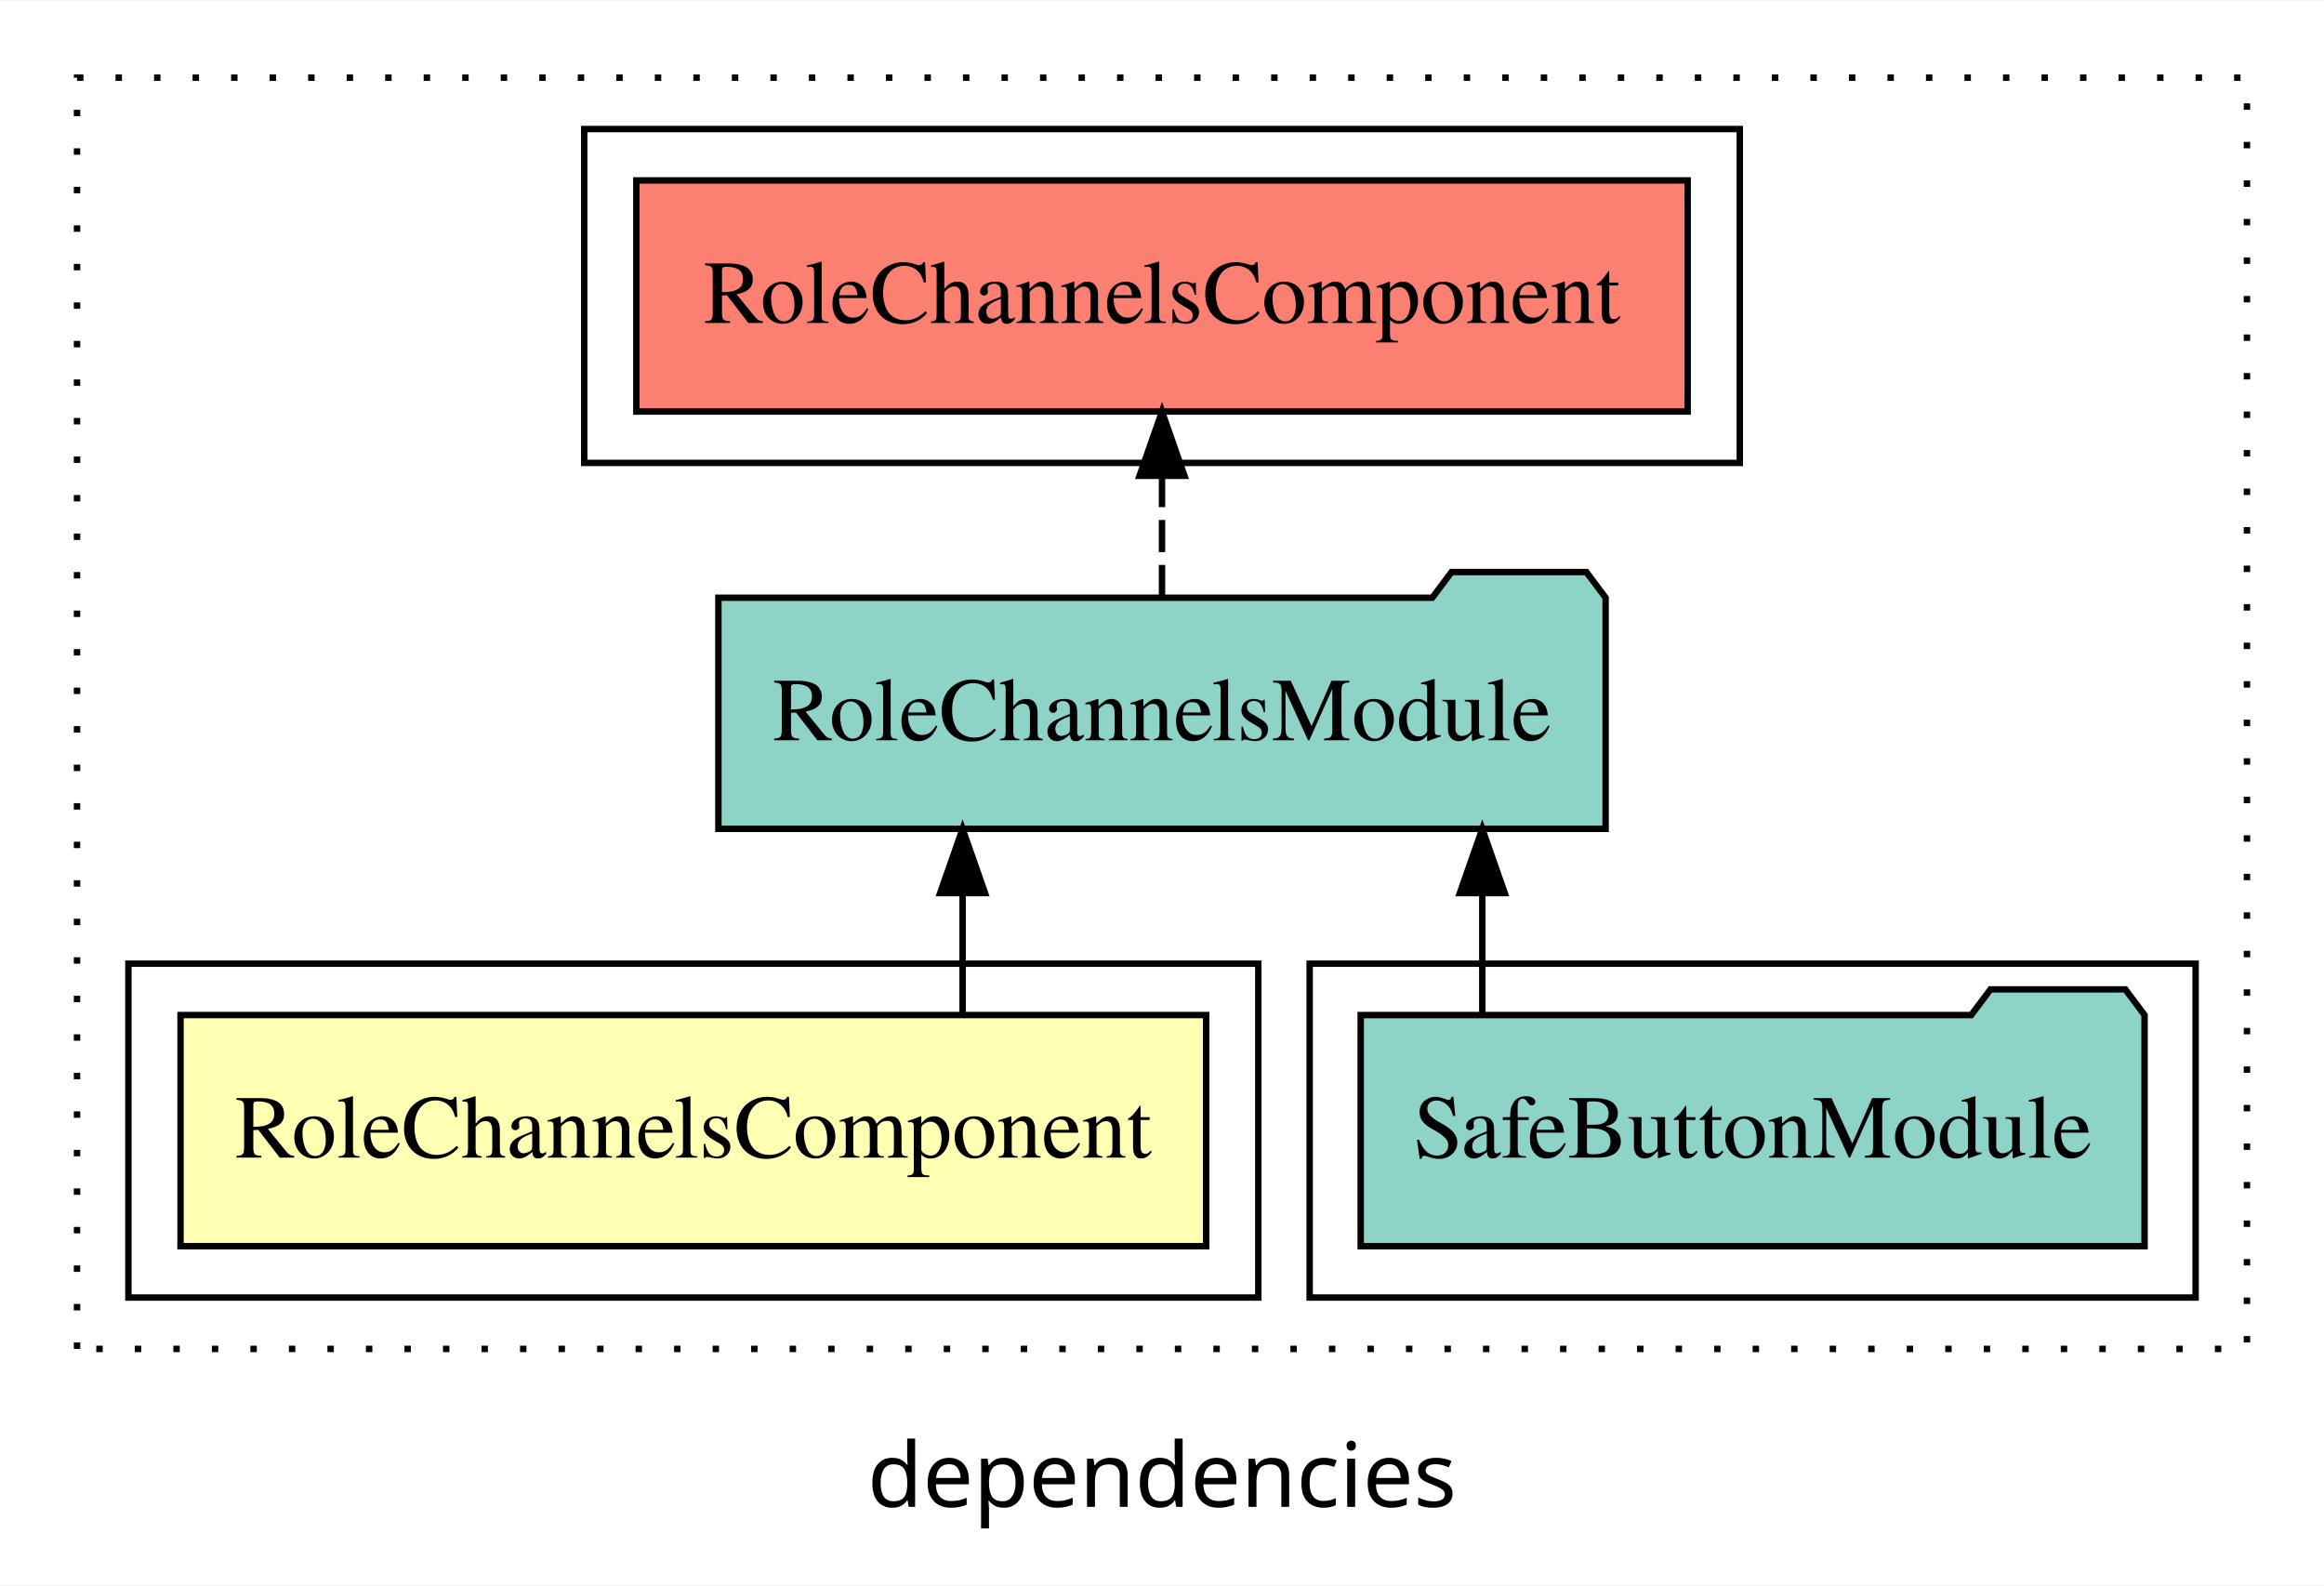
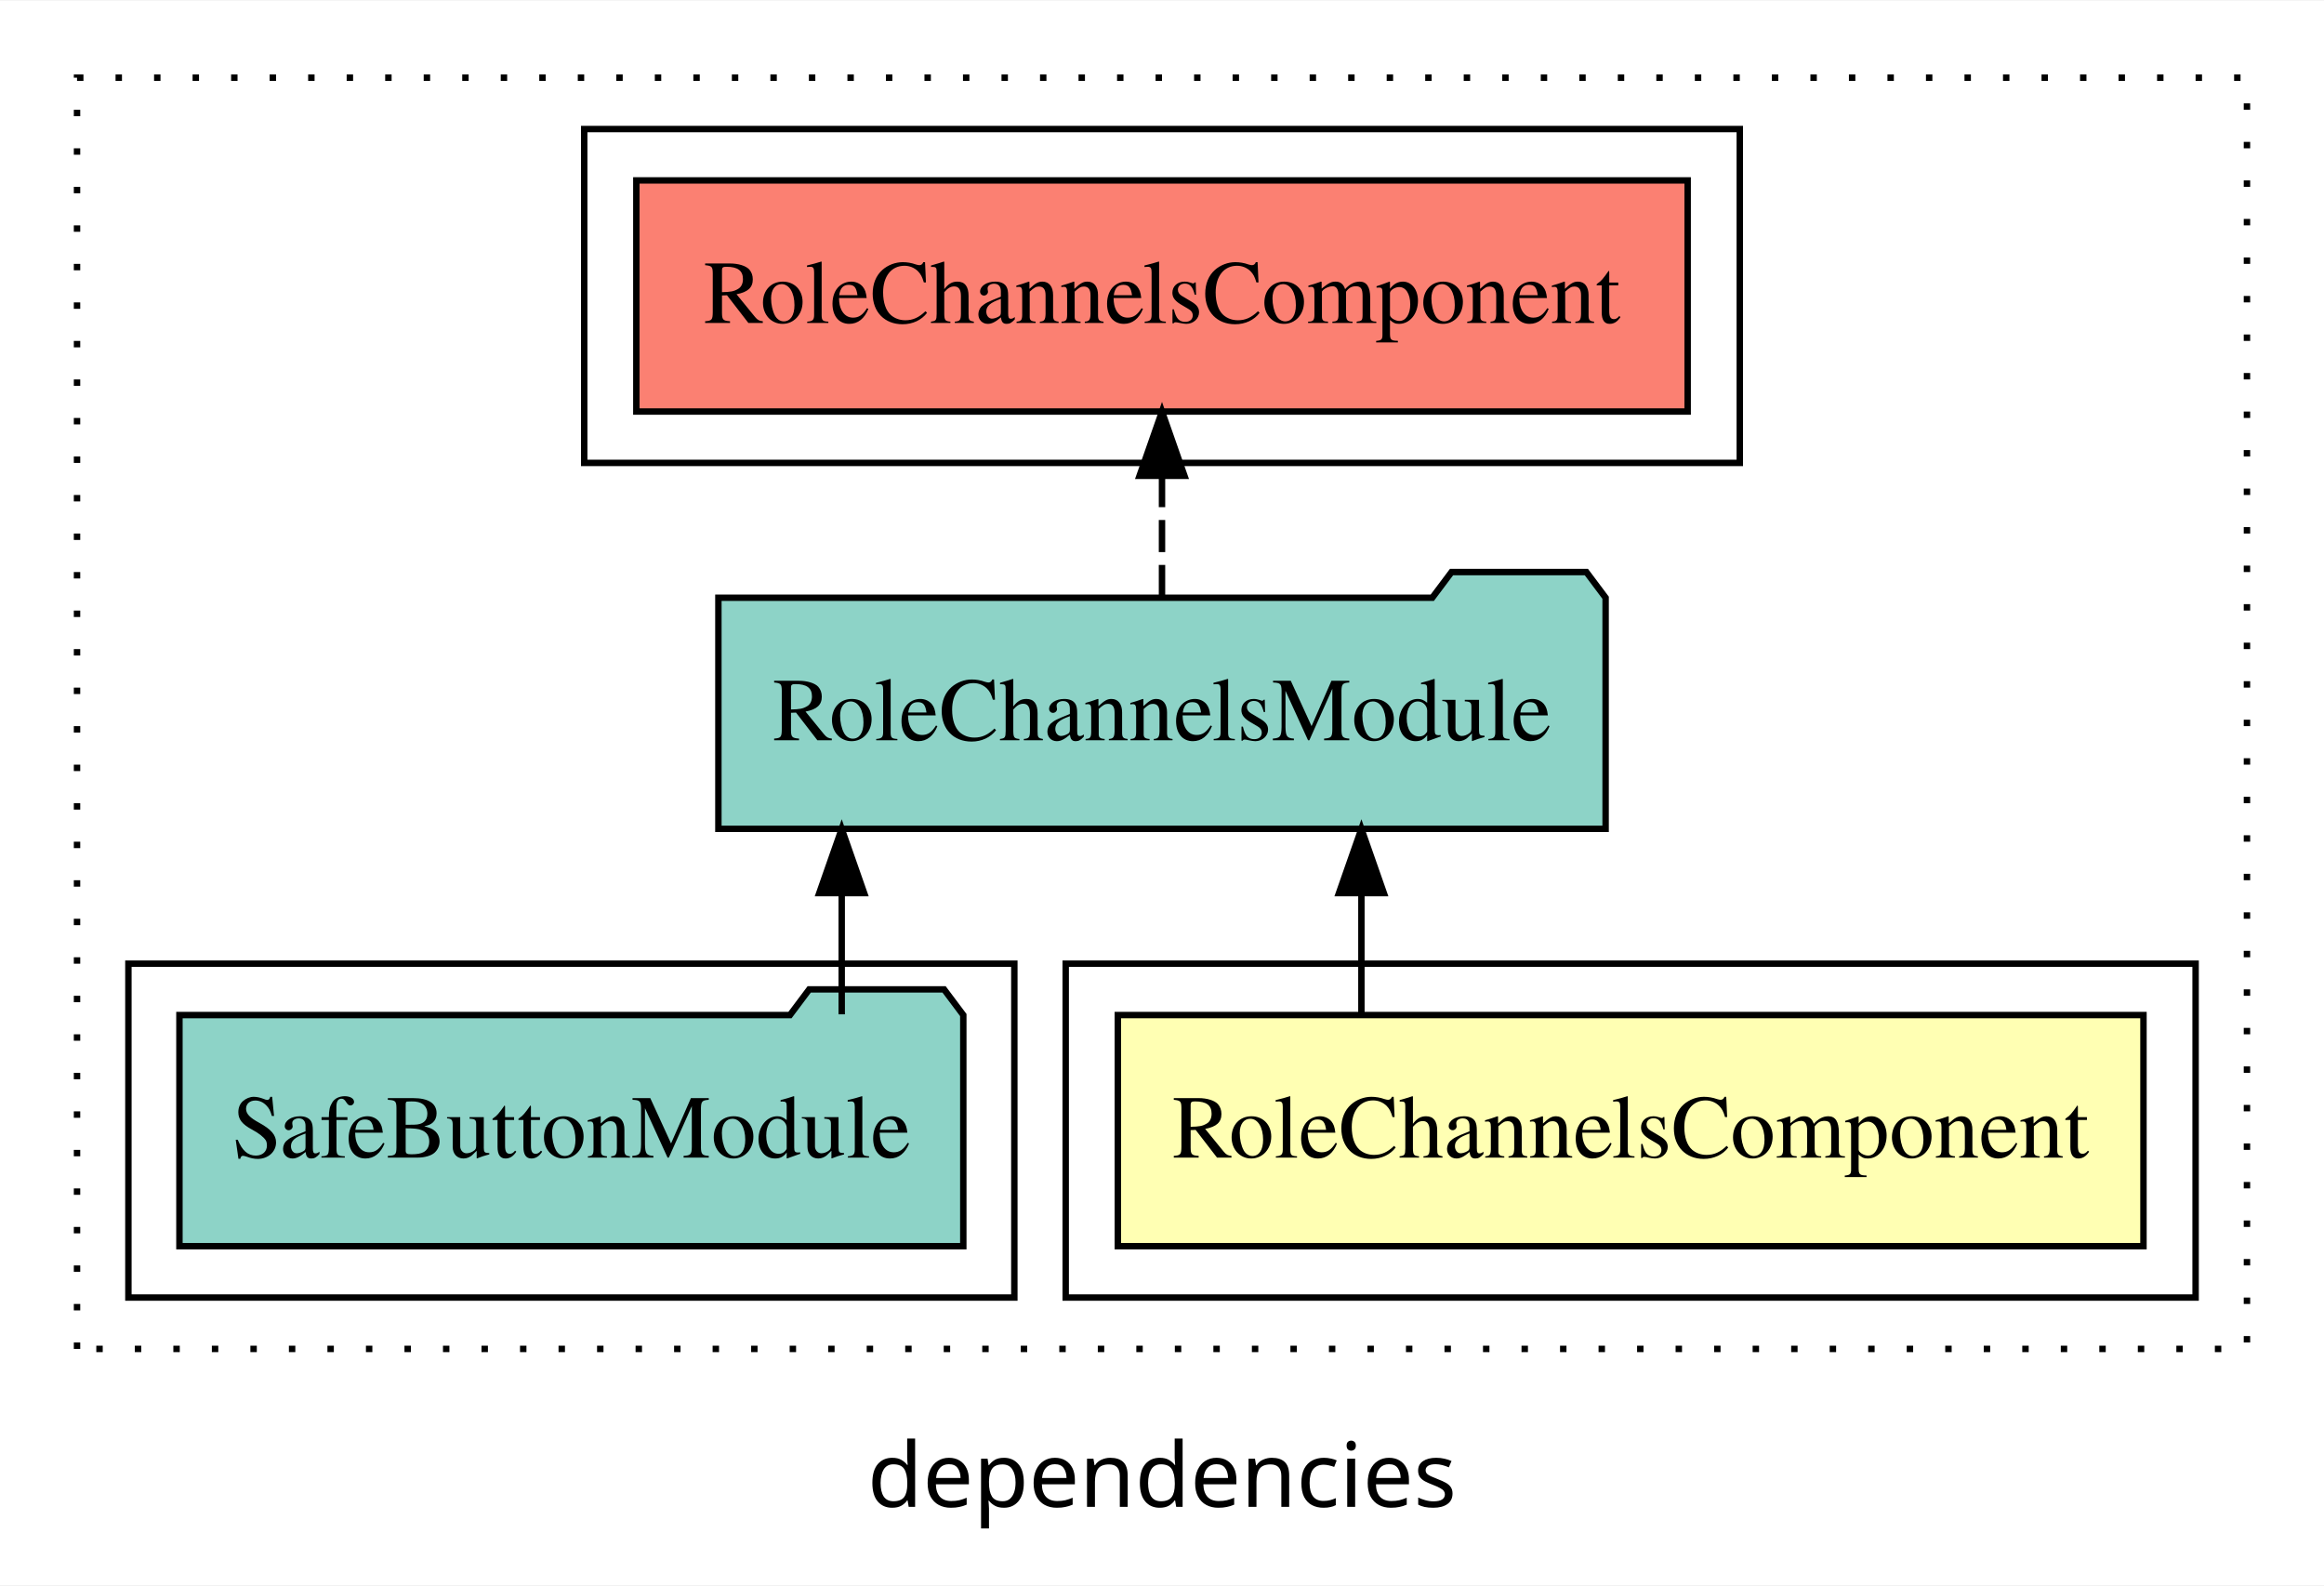
<svg xmlns="http://www.w3.org/2000/svg" width="362pt" height="247pt" viewBox="0.00 0.00 362.00 246.80">
  <g id="graph0" class="graph" transform="scale(1 1) rotate(0) translate(4 242.8)">
    <polygon fill="white" stroke="transparent" points="-4,4 -4,-242.8 358,-242.8 358,4 -4,4" />
    <text text-anchor="middle" x="177" y="-8.2" font-family="sans-serif" font-size="14.00">dependencies</text>
    <g id="clust1" class="cluster">
      <polygon fill="none" stroke="black" stroke-dasharray="1,5" points="8,-32.8 8,-230.8 346,-230.8 346,-32.8 8,-32.8" />
    </g>
-     <g id="clust4" class="cluster">
-       <polygon fill="none" stroke="black" points="200,-40.8 200,-92.8 338,-92.8 338,-40.8 200,-40.8" />
+     <g id="clust2" class="cluster">
+       <polygon fill="none" stroke="black" points="162,-40.8 162,-92.8 338,-92.8 338,-40.8 162,-40.8" />
    </g>
    <g id="clust5" class="cluster">
      <polygon fill="none" stroke="black" points="87,-170.8 87,-222.8 267,-222.8 267,-170.8 87,-170.8" />
    </g>
-     <g id="clust2" class="cluster">
-       <polygon fill="none" stroke="black" points="16,-40.8 16,-92.8 192,-92.8 192,-40.8 16,-40.8" />
+     <g id="clust4" class="cluster">
+       <polygon fill="none" stroke="black" points="16,-40.8 16,-92.8 154,-92.8 154,-40.8 16,-40.8" />
    </g>
    <g id="node1" class="node">
-       <polygon fill="#ffffb3" stroke="black" points="183.88,-84.8 24.12,-84.8 24.12,-48.8 183.88,-48.8 183.88,-84.8" />
-       <text text-anchor="middle" x="104" y="-62.6" font-family="Times,serif" font-size="14.00">RoleChannelsComponent</text>
+       <polygon fill="#ffffb3" stroke="black" points="329.88,-84.8 170.12,-84.8 170.12,-48.8 329.88,-48.8 329.88,-84.8" />
+       <text text-anchor="middle" x="250" y="-62.6" font-family="Times,serif" font-size="14.00">RoleChannelsComponent</text>
    </g>
    <g id="node2" class="node">
      <polygon fill="#8dd3c7" stroke="black" points="246.1,-149.8 243.1,-153.8 222.1,-153.8 219.1,-149.8 107.9,-149.8 107.9,-113.8 246.1,-113.8 246.1,-149.8" />
      <text text-anchor="middle" x="177" y="-127.6" font-family="Times,serif" font-size="14.00">RoleChannelsModule</text>
    </g>
    <g id="edge1" class="edge">
-       <path fill="none" stroke="black" d="M145.94,-84.91C145.94,-84.91 145.94,-103.79 145.94,-103.79" />
-       <polygon fill="black" stroke="black" points="142.44,-103.79 145.94,-113.79 149.44,-103.79 142.44,-103.79" />
+       <path fill="none" stroke="black" d="M208.06,-84.91C208.06,-84.91 208.06,-103.79 208.06,-103.79" />
+       <polygon fill="black" stroke="black" points="204.56,-103.79 208.06,-113.79 211.56,-103.79 204.56,-103.79" />
    </g>
    <g id="node4" class="node">
      <polygon fill="#fb8072" stroke="black" points="258.88,-214.8 95.12,-214.8 95.12,-178.8 258.88,-178.8 258.88,-214.8" />
      <text text-anchor="middle" x="177" y="-192.6" font-family="Times,serif" font-size="14.00">RoleChannelsComponent </text>
    </g>
    <g id="edge3" class="edge">
      <path fill="none" stroke="black" stroke-dasharray="5,2" d="M177,-149.91C177,-149.91 177,-168.79 177,-168.79" />
      <polygon fill="black" stroke="black" points="173.5,-168.79 177,-178.79 180.5,-168.79 173.5,-168.79" />
    </g>
    <g id="node3" class="node">
-       <polygon fill="#8dd3c7" stroke="black" points="330.05,-84.8 327.05,-88.8 306.05,-88.8 303.05,-84.8 207.95,-84.8 207.95,-48.8 330.05,-48.8 330.05,-84.8" />
-       <text text-anchor="middle" x="269" y="-62.6" font-family="Times,serif" font-size="14.00">SafeButtonModule</text>
+       <polygon fill="#8dd3c7" stroke="black" points="146.05,-84.8 143.05,-88.8 122.05,-88.8 119.05,-84.8 23.95,-84.8 23.95,-48.8 146.05,-48.8 146.05,-84.8" />
+       <text text-anchor="middle" x="85" y="-62.6" font-family="Times,serif" font-size="14.00">SafeButtonModule</text>
    </g>
    <g id="edge2" class="edge">
-       <path fill="none" stroke="black" d="M226.89,-84.91C226.89,-84.91 226.89,-103.79 226.89,-103.79" />
-       <polygon fill="black" stroke="black" points="223.39,-103.79 226.89,-113.79 230.39,-103.79 223.39,-103.79" />
+       <path fill="none" stroke="black" d="M127.11,-84.91C127.11,-84.91 127.11,-103.79 127.11,-103.79" />
+       <polygon fill="black" stroke="black" points="123.61,-103.79 127.11,-113.79 130.61,-103.79 123.61,-103.79" />
    </g>
  </g>
</svg>
